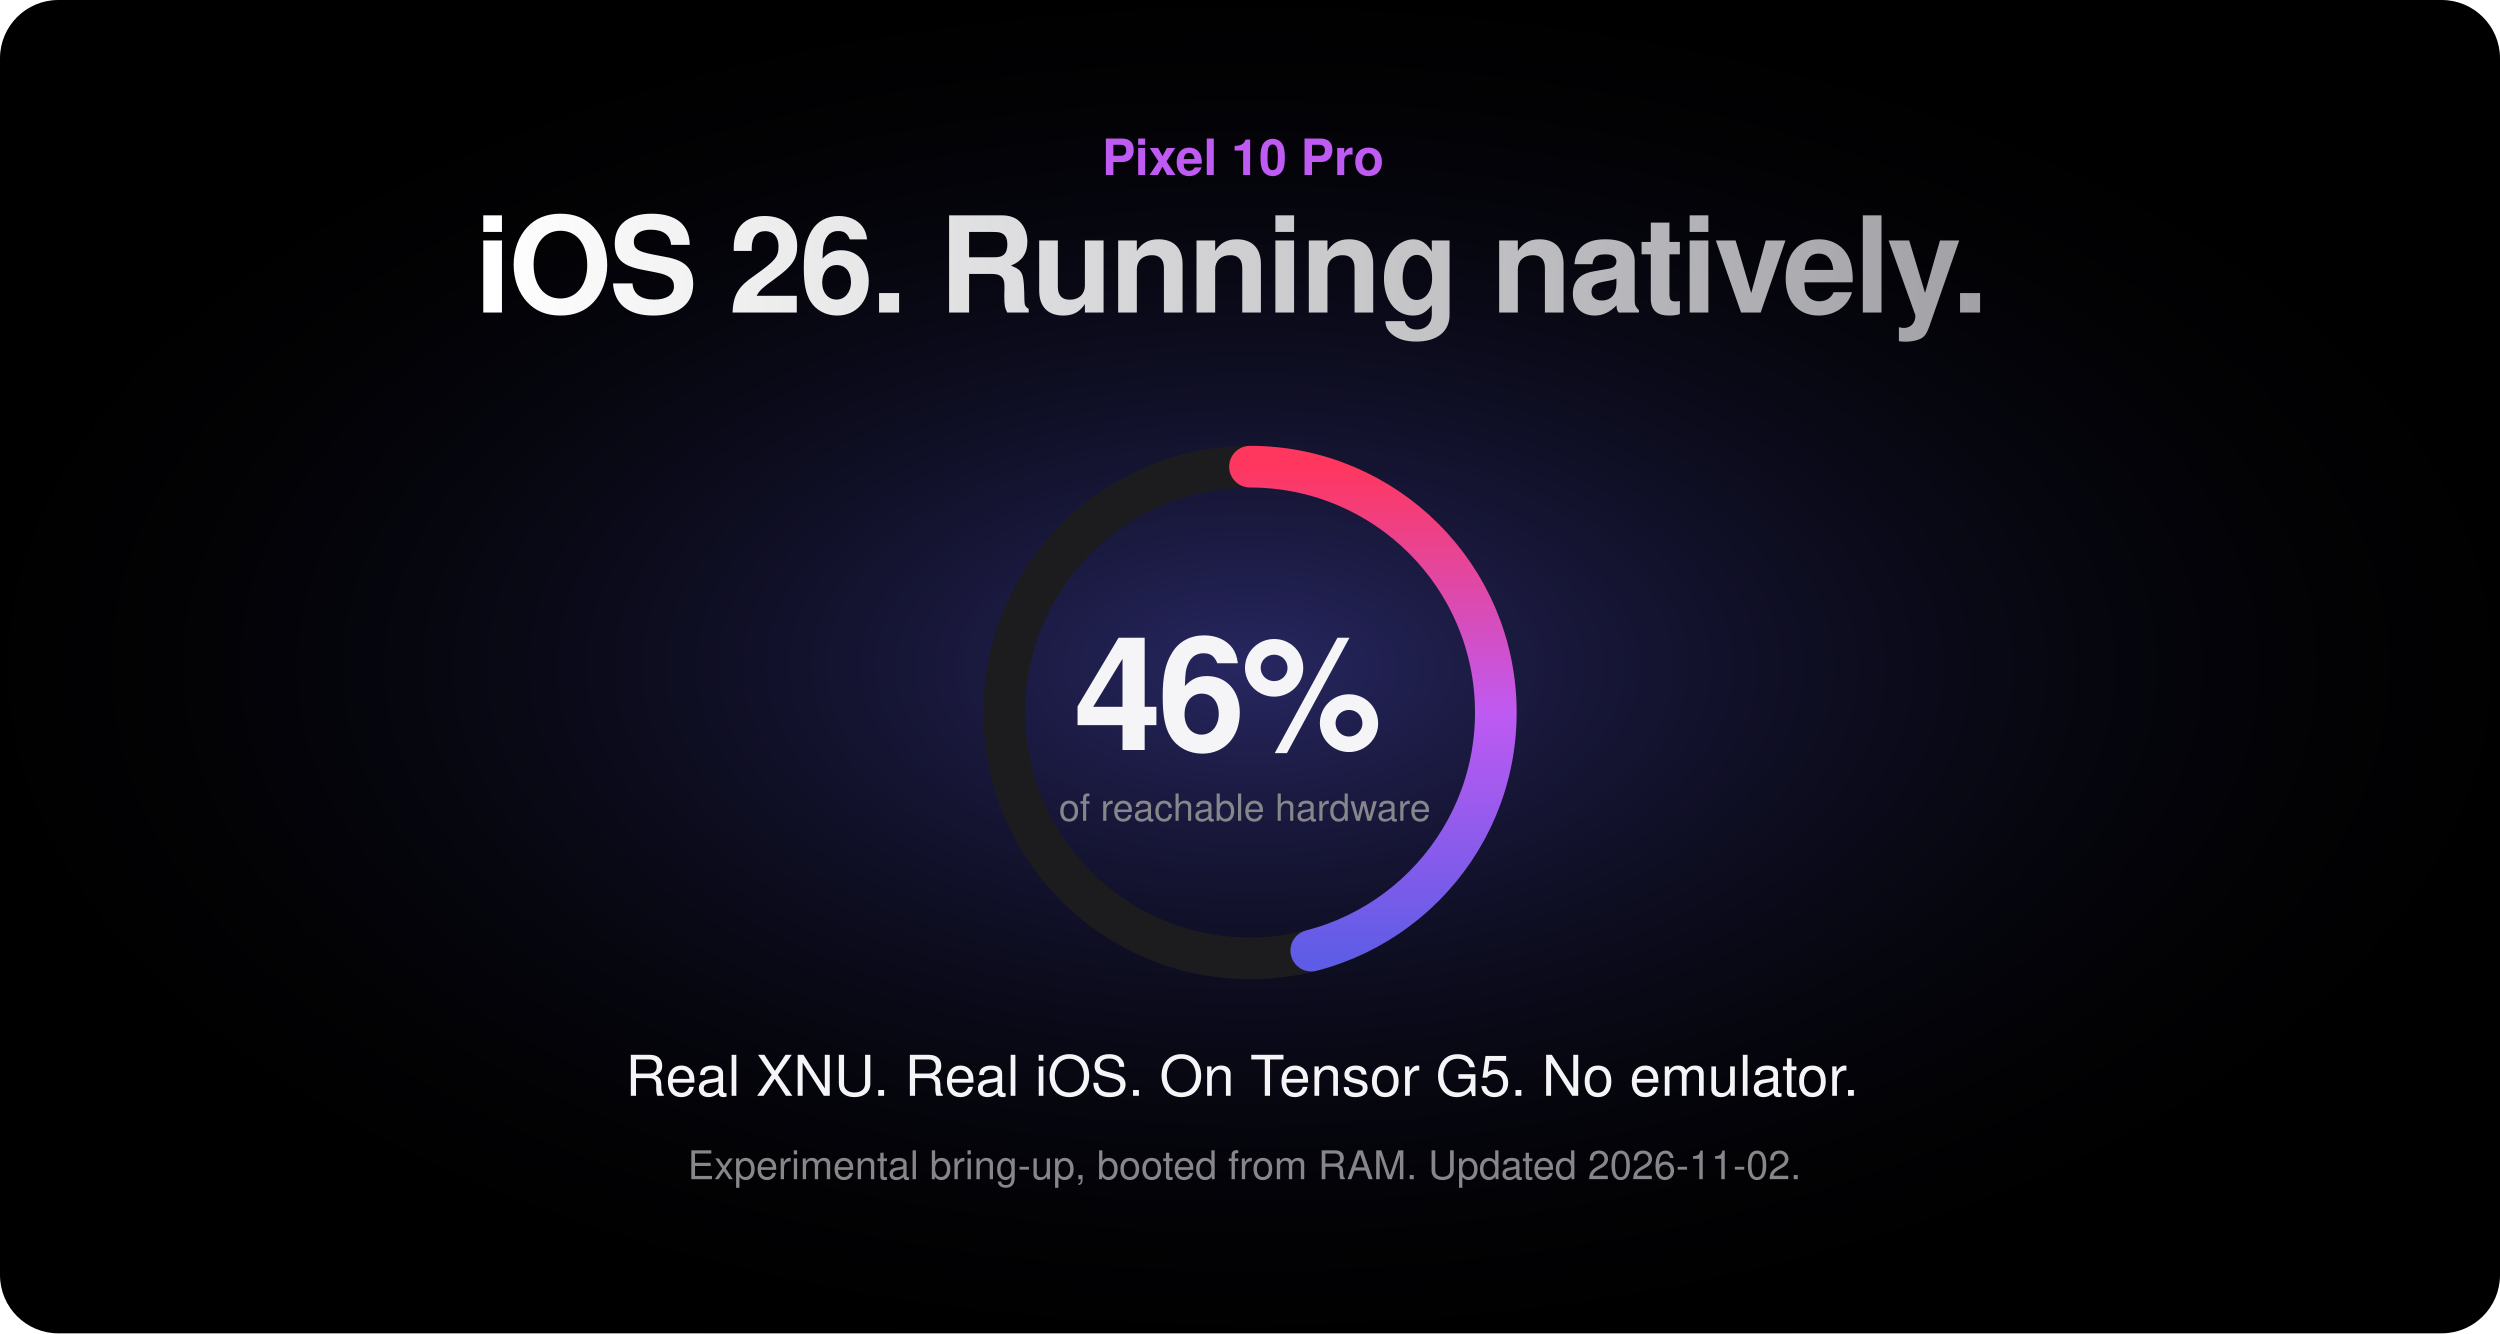
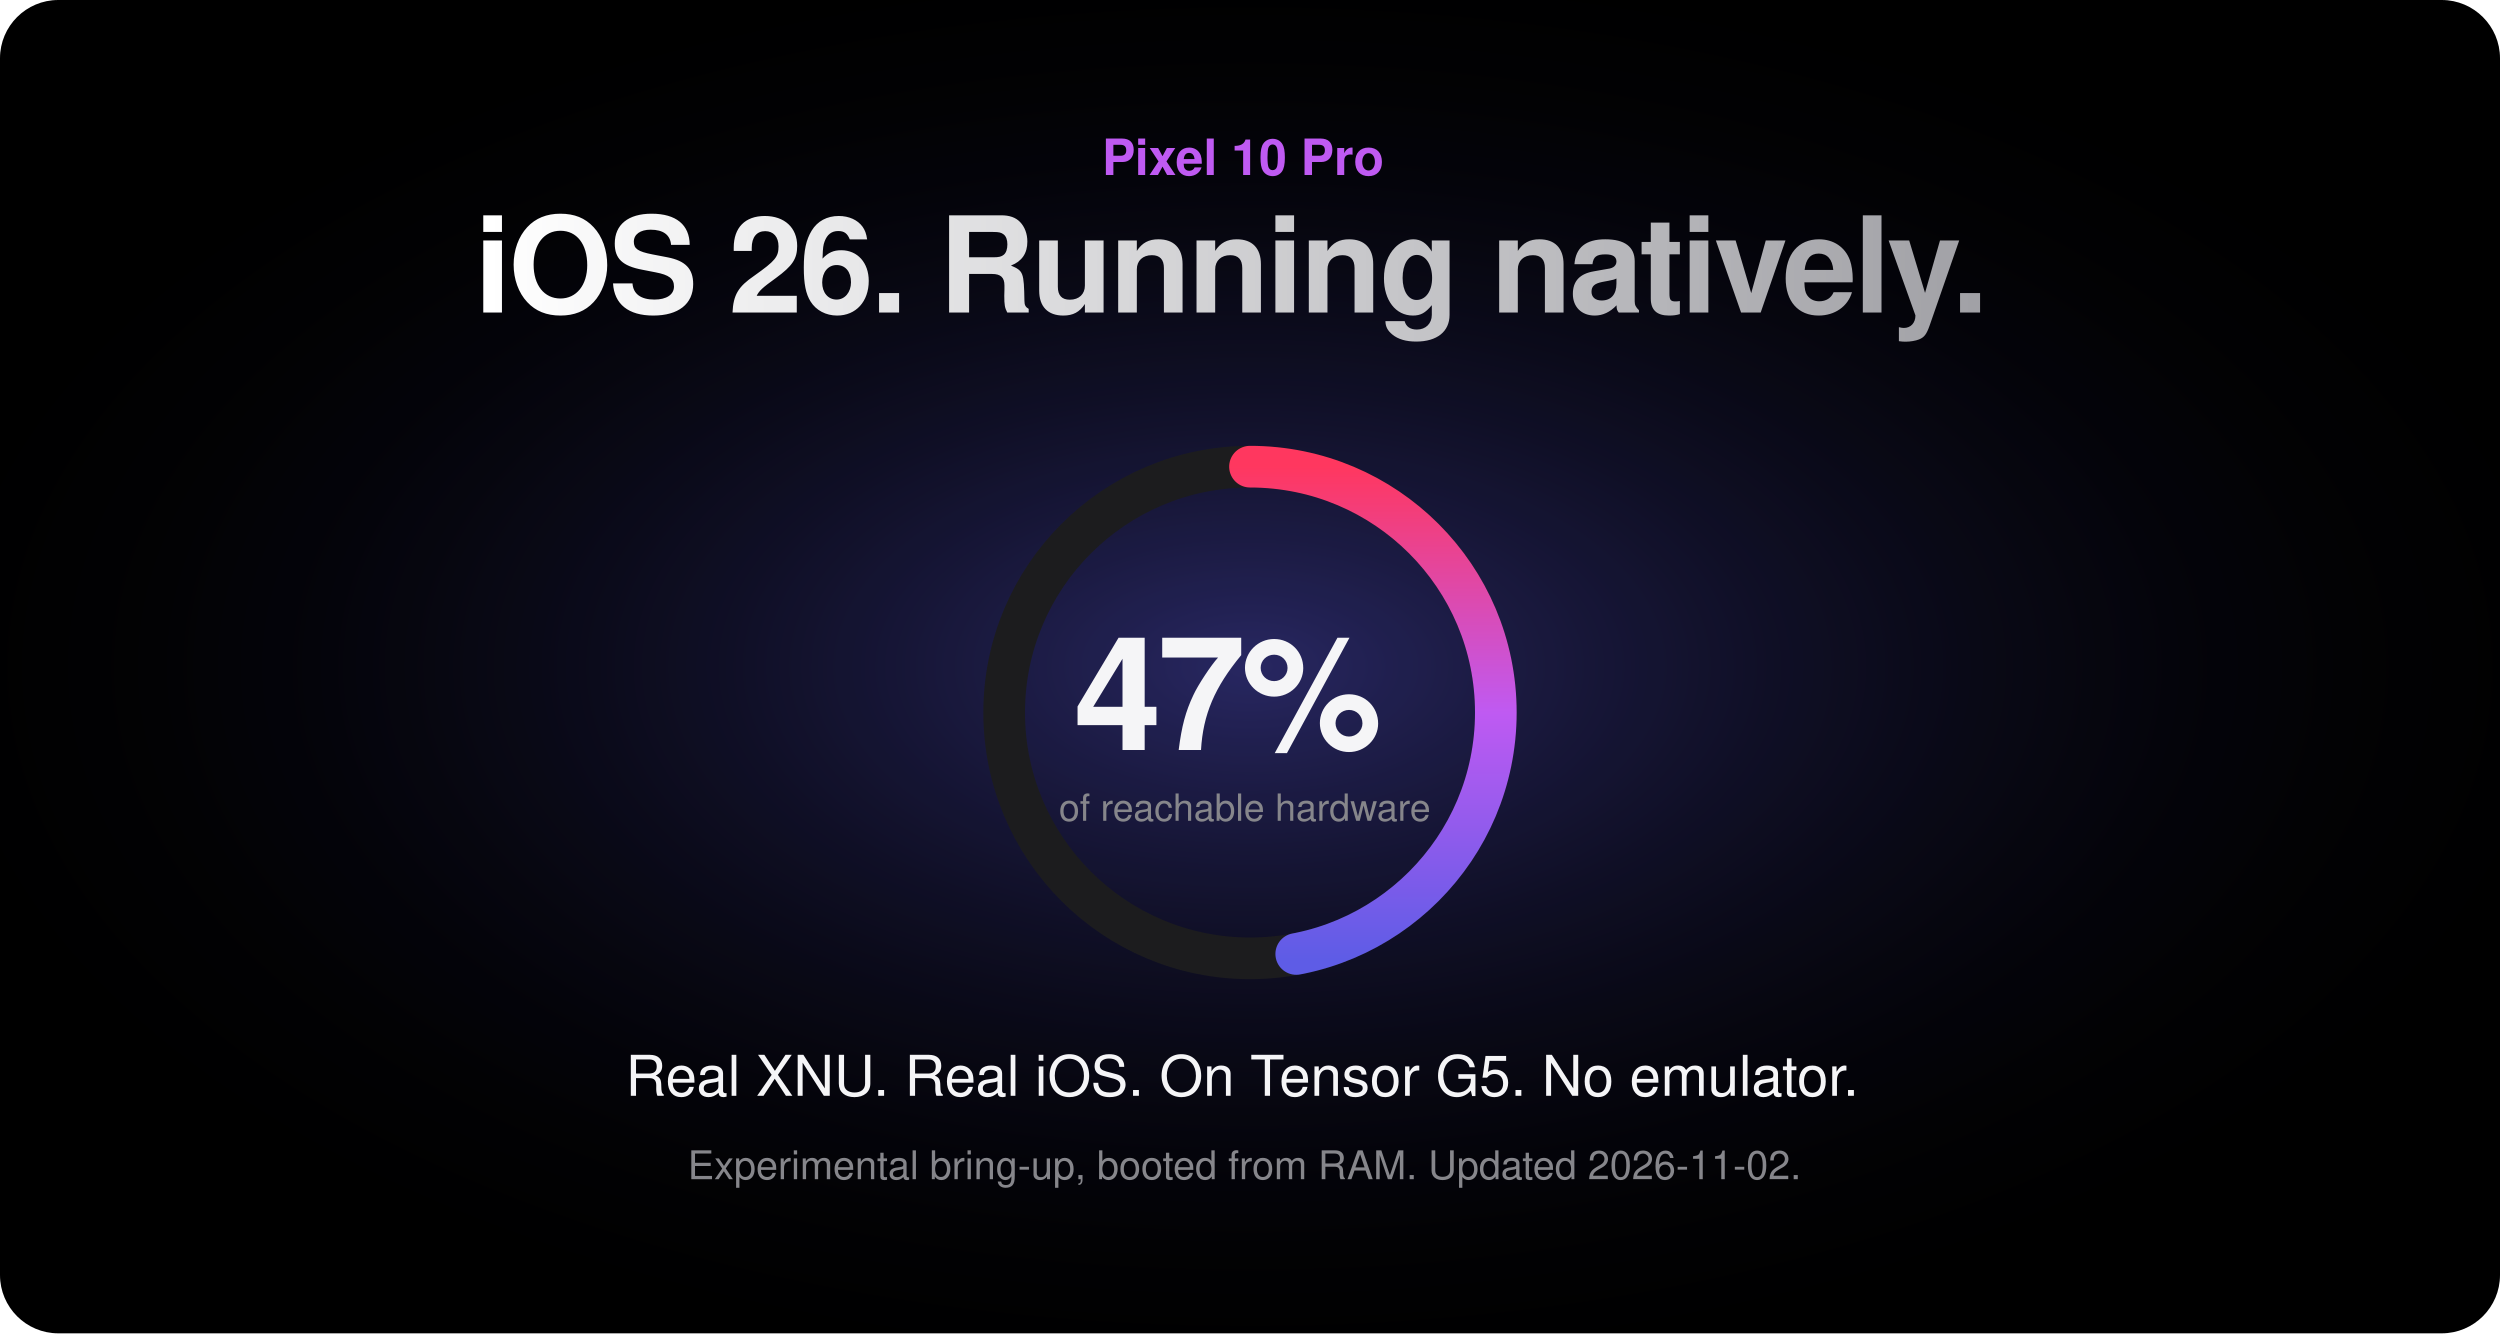
- <svg xmlns="http://www.w3.org/2000/svg" viewBox="0 0 1200 640" role="img" aria-label="iOS 26 on Pixel 10 Pro: 46 percent of reachable hardware">
+ <svg xmlns="http://www.w3.org/2000/svg" viewBox="0 0 1200 640" role="img" aria-label="iOS 26 on Pixel 10 Pro: 47 percent of reachable hardware">
  <defs>
    <linearGradient id="g" x1="0" y1="0" x2="1" y2="0">
      <stop offset="0" stop-color="#5e5ce6" />
      <stop offset=".5" stop-color="#bf5af2" />
      <stop offset="1" stop-color="#ff375f" />
    </linearGradient>
    <radialGradient id="glow" cx=".5" cy=".5" r=".55">
      <stop offset="0" stop-color="#5e5ce6" stop-opacity=".5" />
      <stop offset="1" stop-color="#000" stop-opacity="0" />
    </radialGradient>
    <linearGradient id="t" x1="0" y1="0" x2="1" y2="0">
      <stop offset="0" stop-color="#fff" />
      <stop offset="1" stop-color="#a1a1a6" />
    </linearGradient>
  </defs>
  <rect width="1200" height="640" rx="28" fill="#000" />
  <rect width="1200" height="640" rx="28" fill="url(#glow)" opacity=".85">
    <animate attributeName="opacity" values=".55;1;.55" dur="6s" repeatCount="indefinite" />
  </rect>
  <text font-family="-apple-system,BlinkMacSystemFont,'SF Pro Display','Helvetica Neue',Helvetica,Arial,sans-serif" x="600" y="84" text-anchor="middle" font-size="24" font-weight="600" fill="#bf5af2">Pixel 10 Pro<animate attributeName="opacity" values="0;0;1" keyTimes="0;0.000;1" calcMode="spline" keySplines="0 0 1 1;.2 .8 .2 1" dur="1.00s" fill="freeze" />
    <animateTransform attributeName="transform" type="translate" values="0 22;0 22;0 0" keyTimes="0;0.000;1" calcMode="spline" keySplines="0 0 1 1;.2 .8 .2 1" dur="1.00s" fill="freeze" />
  </text>
  <text font-family="-apple-system,BlinkMacSystemFont,'SF Pro Display','Helvetica Neue',Helvetica,Arial,sans-serif" x="600" y="150" text-anchor="middle" font-size="64" font-weight="700" letter-spacing="-1.5" fill="url(#t)">iOS 26. Running natively.<animate attributeName="opacity" values="0;0;1" keyTimes="0;0.130;1" calcMode="spline" keySplines="0 0 1 1;.2 .8 .2 1" dur="1.15s" fill="freeze" />
    <animateTransform attributeName="transform" type="translate" values="0 22;0 22;0 0" keyTimes="0;0.130;1" calcMode="spline" keySplines="0 0 1 1;.2 .8 .2 1" dur="1.15s" fill="freeze" />
  </text>
  <g transform="rotate(-90 600 342)">
    <circle cx="600" cy="342" r="118" fill="none" stroke="#1c1c1e" stroke-width="20" />
-     <circle cx="600" cy="342" r="118" fill="none" stroke="url(#g)" stroke-width="20" stroke-linecap="round" stroke-dasharray="741.4" stroke-dashoffset="400.4">
-       <animate attributeName="stroke-dashoffset" values="741.4;741.4;400.4" keyTimes="0;.17;1" calcMode="spline" keySplines="0 0 1 1;.3 .7 .2 1" dur="3s" fill="freeze" />
+     <circle cx="600" cy="342" r="118" fill="none" stroke="url(#g)" stroke-width="20" stroke-linecap="round" stroke-dasharray="741.4" stroke-dashoffset="393.0">
+       <animate attributeName="stroke-dashoffset" values="741.4;741.4;393.0" keyTimes="0;.17;1" calcMode="spline" keySplines="0 0 1 1;.3 .7 .2 1" dur="3s" fill="freeze" />
    </circle>
  </g>
-   <text font-family="-apple-system,BlinkMacSystemFont,'SF Pro Display','Helvetica Neue',Helvetica,Arial,sans-serif" x="600" y="360" text-anchor="middle" font-size="76" font-weight="700" letter-spacing="-2" fill="#f5f5f7">46%<animate attributeName="opacity" values="0;0;1" keyTimes="0;0.474;1" calcMode="spline" keySplines="0 0 1 1;.2 .8 .2 1" dur="1.90s" fill="freeze" />
+   <text font-family="-apple-system,BlinkMacSystemFont,'SF Pro Display','Helvetica Neue',Helvetica,Arial,sans-serif" x="600" y="360" text-anchor="middle" font-size="76" font-weight="700" letter-spacing="-2" fill="#f5f5f7">47%<animate attributeName="opacity" values="0;0;1" keyTimes="0;0.474;1" calcMode="spline" keySplines="0 0 1 1;.2 .8 .2 1" dur="1.90s" fill="freeze" />
    <animateTransform attributeName="transform" type="translate" values="0 22;0 22;0 0" keyTimes="0;0.474;1" calcMode="spline" keySplines="0 0 1 1;.2 .8 .2 1" dur="1.90s" fill="freeze" />
  </text>
  <text font-family="-apple-system,BlinkMacSystemFont,'SF Pro Display','Helvetica Neue',Helvetica,Arial,sans-serif" x="600" y="394" text-anchor="middle" font-size="18" font-weight="400" fill="#86868b">of reachable hardware<animate attributeName="opacity" values="0;0;1" keyTimes="0;0.524;1" calcMode="spline" keySplines="0 0 1 1;.2 .8 .2 1" dur="2.10s" fill="freeze" />
    <animateTransform attributeName="transform" type="translate" values="0 22;0 22;0 0" keyTimes="0;0.524;1" calcMode="spline" keySplines="0 0 1 1;.2 .8 .2 1" dur="2.10s" fill="freeze" />
  </text>
  <text font-family="-apple-system,BlinkMacSystemFont,'SF Pro Display','Helvetica Neue',Helvetica,Arial,sans-serif" x="600" y="526" text-anchor="middle" font-size="27" font-weight="500" fill="#f5f5f7">Real XNU. Real iOS. On Tensor G5. No emulator.<animate attributeName="opacity" values="0;0;1" keyTimes="0;0.565;1" calcMode="spline" keySplines="0 0 1 1;.2 .8 .2 1" dur="2.30s" fill="freeze" />
    <animateTransform attributeName="transform" type="translate" values="0 22;0 22;0 0" keyTimes="0;0.565;1" calcMode="spline" keySplines="0 0 1 1;.2 .8 .2 1" dur="2.30s" fill="freeze" />
  </text>
  <text font-family="-apple-system,BlinkMacSystemFont,'SF Pro Display','Helvetica Neue',Helvetica,Arial,sans-serif" x="600" y="566" text-anchor="middle" font-size="19" font-weight="400" fill="#86868b">Experimental bring-up, booted from RAM. Updated 2026-11-02.<animate attributeName="opacity" values="0;0;1" keyTimes="0;0.600;1" calcMode="spline" keySplines="0 0 1 1;.2 .8 .2 1" dur="2.50s" fill="freeze" />
    <animateTransform attributeName="transform" type="translate" values="0 22;0 22;0 0" keyTimes="0;0.600;1" calcMode="spline" keySplines="0 0 1 1;.2 .8 .2 1" dur="2.50s" fill="freeze" />
  </text>
</svg>
